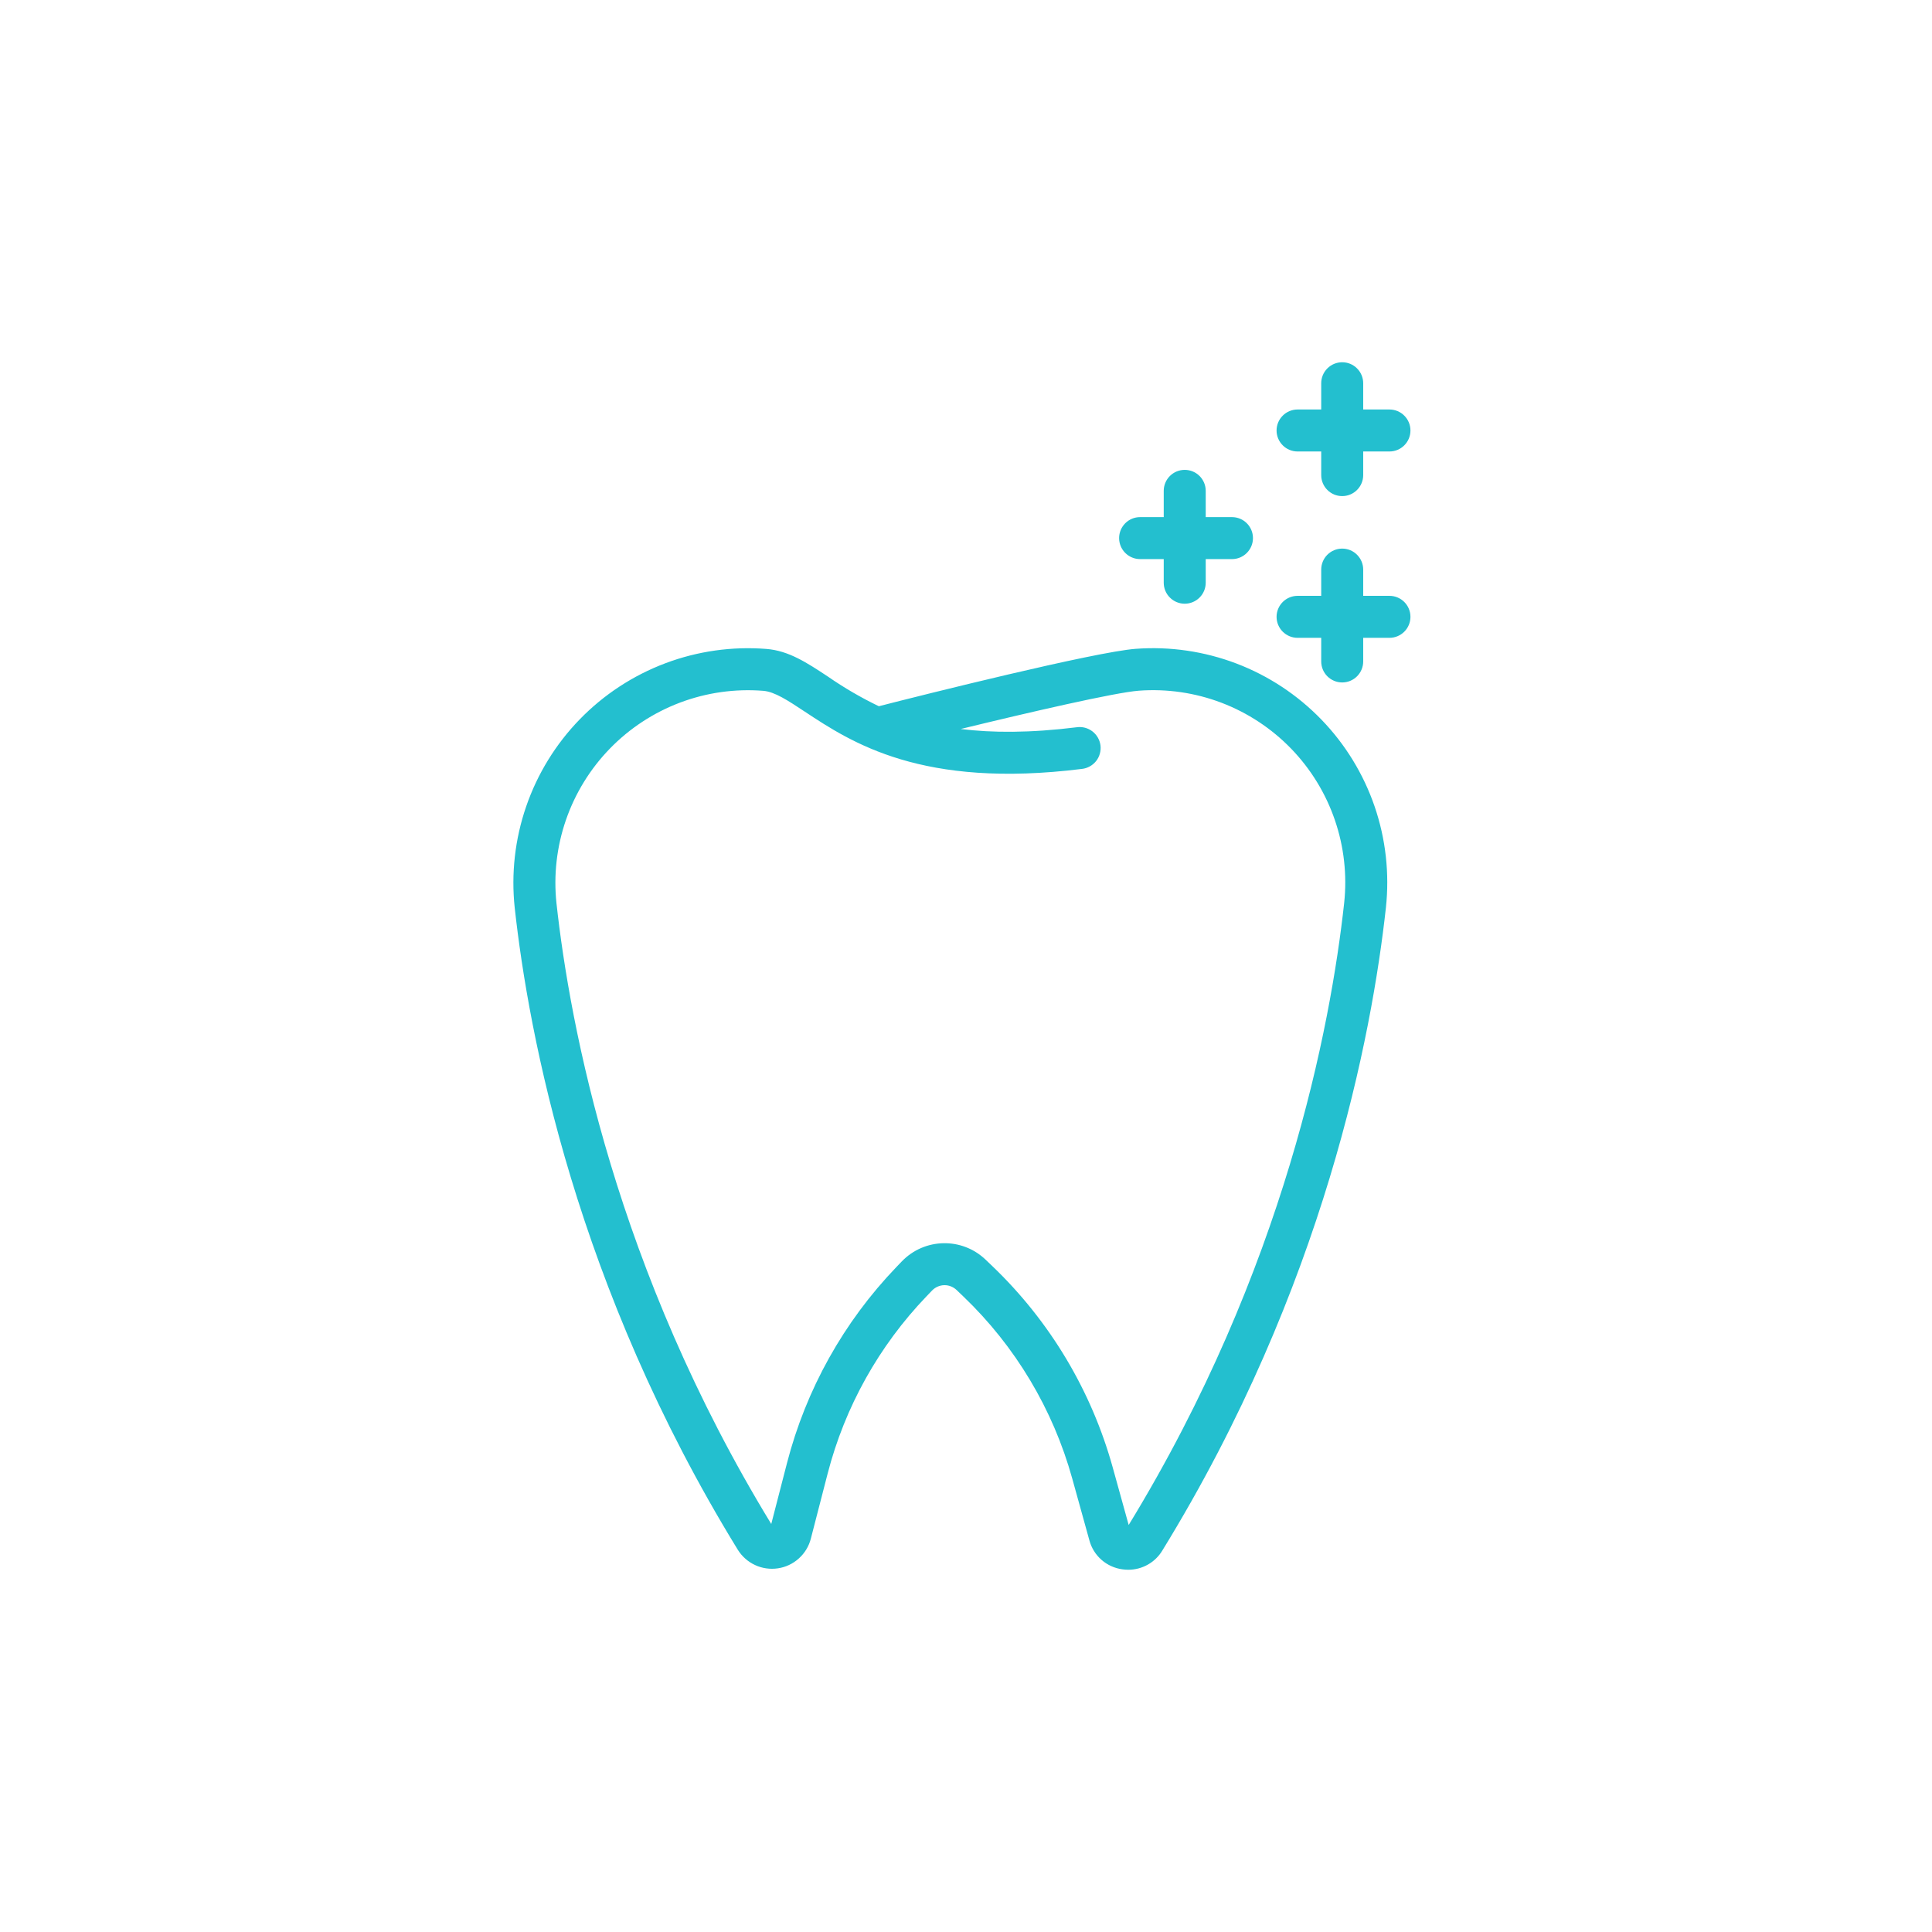
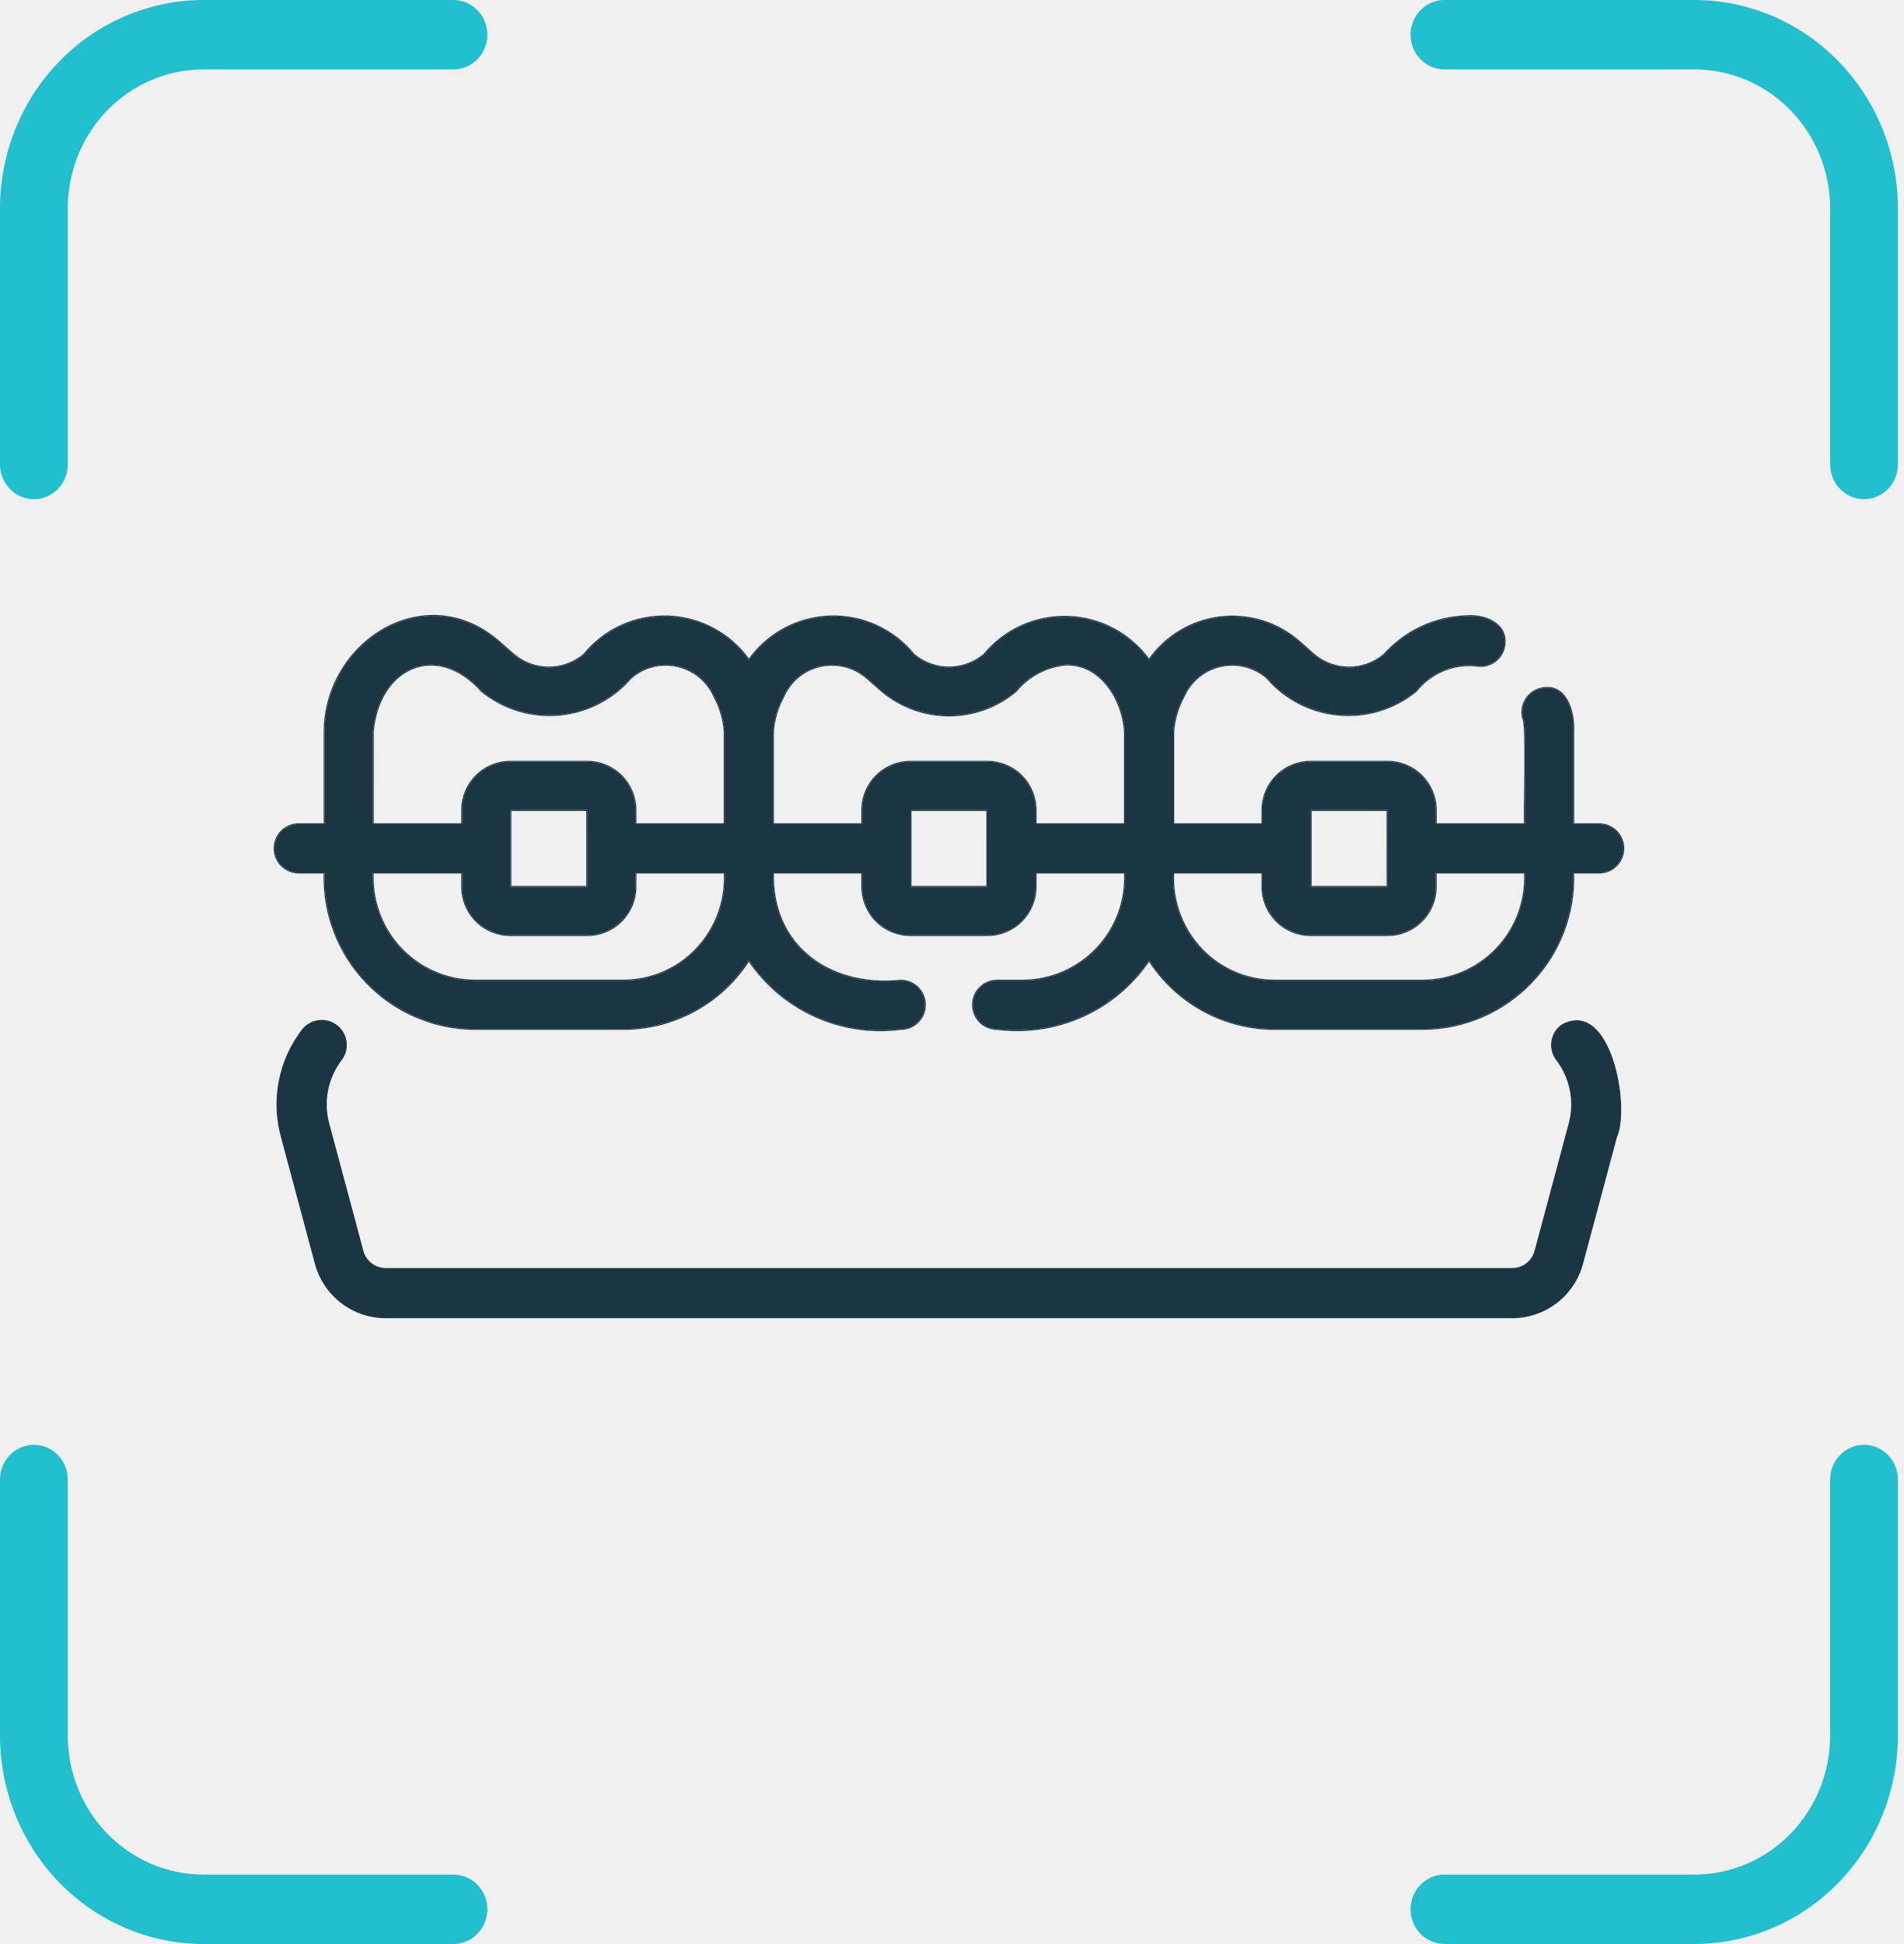
- <svg xmlns="http://www.w3.org/2000/svg" width="64" height="64" viewBox="0 0 64 64" fill="none">
-   <rect width="64" height="64" fill="white" />
-   <rect width="64" height="64" fill="white" />
-   <g clip-path="url(#clip0_2561_103)">
-     <path d="M37.623 21.493C36.272 21.593 30.551 23.024 29.113 23.395C28.528 23.113 27.965 22.786 27.431 22.416C26.732 21.954 26.128 21.555 25.391 21.497C24.253 21.407 23.108 21.569 22.039 21.972C20.97 22.375 20.003 23.008 19.207 23.827C18.41 24.646 17.804 25.631 17.432 26.71C17.059 27.79 16.929 28.939 17.051 30.075C17.512 34.273 19.085 42.618 24.439 51.335C24.576 51.557 24.775 51.734 25.012 51.844C25.248 51.954 25.512 51.992 25.77 51.953C26.028 51.915 26.269 51.801 26.462 51.626C26.656 51.452 26.795 51.224 26.86 50.971L27.418 48.81C27.988 46.606 29.115 44.586 30.691 42.943L30.877 42.749C30.982 42.64 31.127 42.577 31.278 42.573C31.43 42.57 31.576 42.627 31.686 42.731L31.912 42.947C33.636 44.597 34.882 46.681 35.52 48.981L36.087 51.025C36.154 51.276 36.294 51.501 36.489 51.672C36.684 51.843 36.925 51.952 37.182 51.986C37.246 51.995 37.311 52 37.376 52C37.602 52 37.825 51.942 38.022 51.831C38.22 51.72 38.385 51.56 38.502 51.366C43.873 42.632 45.448 34.273 45.91 30.067C46.032 28.936 45.905 27.792 45.536 26.715C45.167 25.639 44.566 24.657 43.775 23.839C42.984 23.021 42.024 22.386 40.961 21.981C39.897 21.576 38.758 21.409 37.624 21.493H37.623ZM44.527 29.916C44.08 33.986 42.559 42.059 37.389 50.517L36.86 48.609C36.155 46.068 34.778 43.765 32.873 41.942L32.647 41.726C31.864 40.979 30.625 41.006 29.874 41.785L29.688 41.979C27.946 43.794 26.701 46.027 26.071 48.463L25.549 50.484C20.398 42.043 18.88 33.986 18.434 29.922C18.334 28.99 18.442 28.047 18.748 27.161C19.054 26.275 19.552 25.467 20.206 24.795C20.86 24.123 21.653 23.604 22.531 23.273C23.408 22.943 24.348 22.81 25.282 22.884C25.661 22.913 26.104 23.206 26.664 23.577C28.206 24.595 30.535 26.134 35.842 25.471C35.933 25.461 36.022 25.432 36.102 25.387C36.183 25.343 36.254 25.282 36.311 25.21C36.368 25.138 36.41 25.055 36.434 24.966C36.459 24.877 36.466 24.785 36.455 24.693C36.443 24.602 36.414 24.514 36.368 24.434C36.322 24.354 36.261 24.284 36.188 24.228C36.115 24.172 36.031 24.131 35.942 24.107C35.853 24.084 35.76 24.078 35.669 24.091C34.12 24.284 32.865 24.278 31.825 24.149C34.095 23.596 36.937 22.939 37.727 22.88C38.658 22.811 39.593 22.948 40.465 23.28C41.337 23.613 42.126 24.134 42.775 24.805C43.423 25.476 43.917 26.282 44.219 27.165C44.522 28.048 44.627 28.987 44.527 29.915V29.916ZM39.245 15.565C39.061 15.565 38.884 15.638 38.754 15.768C38.623 15.899 38.55 16.076 38.55 16.26V17.13H37.767C37.583 17.13 37.406 17.203 37.276 17.333C37.145 17.464 37.072 17.641 37.072 17.825C37.072 18.01 37.145 18.186 37.276 18.317C37.406 18.447 37.583 18.521 37.767 18.521H38.55V19.303C38.55 19.488 38.623 19.665 38.754 19.795C38.884 19.925 39.061 19.999 39.245 19.999C39.43 19.999 39.607 19.925 39.737 19.795C39.868 19.665 39.941 19.488 39.941 19.303V18.521H40.81C41.195 18.521 41.506 18.209 41.506 17.825C41.506 17.441 41.195 17.13 40.81 17.13H39.941V16.26C39.941 15.876 39.63 15.565 39.245 15.565ZM46.027 13.565H45.158V12.695C45.158 12.511 45.084 12.334 44.954 12.204C44.824 12.073 44.647 12 44.462 12C44.278 12 44.101 12.073 43.97 12.204C43.84 12.334 43.767 12.511 43.767 12.695V13.565H42.984C42.8 13.565 42.623 13.638 42.492 13.769C42.362 13.899 42.288 14.076 42.288 14.261C42.288 14.445 42.362 14.622 42.492 14.752C42.623 14.883 42.8 14.956 42.984 14.956H43.767V15.739C43.767 15.923 43.84 16.1 43.97 16.23C44.101 16.361 44.278 16.434 44.462 16.434C44.647 16.434 44.824 16.361 44.954 16.23C45.084 16.1 45.158 15.923 45.158 15.739V14.956H46.027C46.411 14.956 46.723 14.645 46.723 14.261C46.723 13.876 46.411 13.565 46.027 13.565ZM46.027 19.738H45.158V18.868C45.158 18.684 45.084 18.507 44.954 18.377C44.824 18.246 44.647 18.173 44.462 18.173C44.278 18.173 44.101 18.246 43.97 18.377C43.84 18.507 43.767 18.684 43.767 18.868V19.738H42.984C42.8 19.738 42.623 19.811 42.492 19.942C42.362 20.072 42.288 20.249 42.288 20.433C42.288 20.618 42.362 20.795 42.492 20.925C42.623 21.056 42.8 21.129 42.984 21.129H43.767V21.911C43.767 22.096 43.84 22.273 43.97 22.403C44.101 22.534 44.278 22.607 44.462 22.607C44.647 22.607 44.824 22.534 44.954 22.403C45.084 22.273 45.158 22.096 45.158 21.911V21.129H46.027C46.411 21.129 46.723 20.817 46.723 20.433C46.723 20.049 46.411 19.738 46.027 19.738Z" fill="#23BFCF" />
-   </g>
-   <defs>
-     <clipPath id="clip0_2561_103">
-       <rect width="30" height="40" fill="white" transform="translate(17 12)" />
-     </clipPath>
-   </defs>
+ <svg xmlns="http://www.w3.org/2000/svg" width="96" height="98" viewBox="0 0 96 98" fill="none">
+   <path d="M22.864 94.5H10.253C8.441 94.498 6.703 93.76 5.422 92.448C4.14 91.135 3.419 89.356 3.418 87.5V74.585C3.418 74.121 3.238 73.676 2.917 73.348C2.597 73.019 2.162 72.835 1.709 72.835C1.256 72.835 0.821 73.019 0.501 73.348C0.18 73.676 0 74.121 0 74.585V87.5C0.003 90.284 1.084 92.953 3.007 94.921C4.929 96.889 7.535 97.997 10.253 98H22.864C23.317 98 23.752 97.816 24.072 97.487C24.393 97.159 24.573 96.714 24.573 96.25C24.573 95.786 24.393 95.341 24.072 95.013C23.752 94.684 23.317 94.5 22.864 94.5ZM85.441 0H72.83C72.377 0 71.942 0.184 71.622 0.513C71.301 0.841 71.121 1.286 71.121 1.75C71.121 2.214 71.301 2.659 71.622 2.987C71.942 3.316 72.377 3.5 72.83 3.5H85.441C87.254 3.502 88.991 4.24 90.272 5.552C91.554 6.865 92.275 8.644 92.276 10.5V23.415C92.276 23.879 92.457 24.324 92.777 24.652C93.097 24.981 93.532 25.165 93.985 25.165C94.439 25.165 94.873 24.981 95.194 24.652C95.514 24.324 95.694 23.879 95.694 23.415V10.5C95.691 7.716 94.61 5.047 92.688 3.079C90.766 1.111 88.159 0.003 85.441 0ZM93.985 72.835C93.532 72.835 93.097 73.019 92.777 73.348C92.457 73.676 92.276 74.121 92.276 74.585V87.5C92.275 89.356 91.554 91.135 90.272 92.448C88.991 93.76 87.254 94.498 85.441 94.5H72.83C72.377 94.5 71.942 94.684 71.622 95.013C71.301 95.341 71.121 95.786 71.121 96.25C71.121 96.714 71.301 97.159 71.622 97.487C71.942 97.816 72.377 98 72.83 98H85.441C88.159 97.997 90.766 96.889 92.688 94.921C94.61 92.953 95.691 90.284 95.694 87.5V74.585C95.694 74.121 95.514 73.676 95.194 73.348C94.873 73.019 94.439 72.835 93.985 72.835ZM1.709 25.165C2.162 25.165 2.597 24.981 2.917 24.652C3.238 24.324 3.418 23.879 3.418 23.415V10.5C3.419 8.644 4.14 6.865 5.422 5.552C6.703 4.24 8.441 3.502 10.253 3.5H22.864C23.317 3.5 23.752 3.316 24.072 2.987C24.393 2.659 24.573 2.214 24.573 1.75C24.573 1.286 24.393 0.841 24.072 0.513C23.752 0.184 23.317 0 22.864 0H10.253C7.535 0.003 4.929 1.111 3.007 3.079C1.084 5.047 0.003 7.716 0 10.5V23.415C0 23.879 0.18 24.324 0.501 24.652C0.821 24.981 1.256 25.165 1.709 25.165Z" fill="#23BFCF" />
+   <mask id="path-2-outside-1_2706_184" maskUnits="userSpaceOnUse" x="12.847" y="30.051" width="70" height="22" fill="black">
+     <rect fill="white" x="12.847" y="30.051" width="70" height="22" />
+     <path d="M15.061 43.983H16.369C16.333 45.001 16.502 46.015 16.866 46.967C17.229 47.918 17.78 48.787 18.485 49.522C19.19 50.257 20.035 50.844 20.971 51.246C21.906 51.649 22.913 51.86 23.931 51.867H31.41C32.675 51.868 33.919 51.551 35.028 50.944C36.137 50.338 37.076 49.462 37.757 48.397C38.585 49.63 39.741 50.608 41.094 51.221C42.447 51.834 43.945 52.059 45.418 51.868C45.74 51.868 46.049 51.741 46.276 51.513C46.504 51.285 46.632 50.977 46.632 50.654C46.632 50.333 46.504 50.024 46.276 49.796C46.049 49.569 45.74 49.441 45.418 49.441C41.877 49.808 38.875 47.735 38.972 43.983H43.479V44.71C43.48 45.353 43.736 45.971 44.192 46.426C44.647 46.881 45.264 47.137 45.907 47.138H49.785C50.428 47.137 51.045 46.881 51.5 46.426C51.955 45.971 52.212 45.353 52.212 44.71V43.981H56.724C56.76 44.681 56.654 45.38 56.413 46.038C56.172 46.695 55.8 47.297 55.321 47.807C54.841 48.317 54.263 48.724 53.621 49.005C52.979 49.285 52.288 49.433 51.587 49.439H50.276C49.954 49.439 49.645 49.567 49.418 49.795C49.19 50.023 49.062 50.331 49.062 50.653C49.062 50.975 49.19 51.284 49.418 51.512C49.645 51.739 49.954 51.867 50.276 51.867C51.749 52.055 53.246 51.83 54.599 51.217C55.952 50.604 57.108 49.627 57.937 48.395C58.618 49.459 59.556 50.335 60.663 50.941C61.771 51.548 63.014 51.866 64.277 51.867H71.757C72.775 51.86 73.782 51.649 74.718 51.246C75.653 50.843 76.499 50.257 77.204 49.522C77.909 48.787 78.459 47.918 78.823 46.967C79.187 46.015 79.356 45.001 79.321 43.983H80.633C80.955 43.983 81.264 43.855 81.492 43.627C81.719 43.4 81.847 43.091 81.847 42.769C81.847 42.447 81.719 42.138 81.492 41.91C81.264 41.683 80.955 41.555 80.633 41.555H79.322V36.884C79.374 35.887 78.958 34.388 77.66 34.728C77.35 34.811 77.085 35.014 76.924 35.293C76.763 35.572 76.719 35.903 76.802 36.214C77.019 36.481 76.835 41.137 76.894 41.555H72.391V40.833C72.39 40.189 72.133 39.572 71.678 39.116C71.223 38.661 70.605 38.405 69.962 38.405H66.084C65.441 38.406 64.824 38.662 64.368 39.117C63.913 39.572 63.657 40.189 63.656 40.833V41.554H59.153V36.884C59.198 36.262 59.377 35.657 59.677 35.111C59.845 34.727 60.102 34.387 60.425 34.12C60.749 33.853 61.131 33.665 61.541 33.573C61.95 33.481 62.376 33.486 62.783 33.588C63.19 33.69 63.567 33.887 63.885 34.162C64.801 35.231 66.099 35.899 67.501 36.025C68.903 36.15 70.299 35.723 71.39 34.834C71.745 34.386 72.205 34.034 72.73 33.808C73.255 33.583 73.828 33.492 74.397 33.543C74.712 33.609 75.041 33.547 75.311 33.371C75.58 33.195 75.769 32.92 75.836 32.605C76.06 31.462 74.889 30.986 73.919 31.068C73.135 31.096 72.366 31.283 71.656 31.617C70.947 31.95 70.312 32.424 69.79 33.01C69.294 33.426 68.668 33.654 68.02 33.654C67.373 33.654 66.746 33.427 66.249 33.012L65.493 32.341C64.951 31.869 64.316 31.517 63.629 31.307C62.941 31.098 62.218 31.035 61.505 31.123C60.792 31.212 60.105 31.45 59.491 31.822C58.876 32.193 58.346 32.691 57.936 33.281C57.467 32.628 56.854 32.091 56.145 31.712C55.436 31.334 54.649 31.123 53.845 31.097C53.042 31.071 52.243 31.23 51.511 31.561C50.778 31.892 50.131 32.388 49.621 33.009C49.123 33.425 48.495 33.653 47.846 33.652C47.197 33.652 46.569 33.423 46.072 33.006C45.565 32.381 44.919 31.881 44.186 31.547C43.453 31.212 42.653 31.052 41.848 31.079C41.042 31.106 40.254 31.319 39.545 31.701C38.836 32.084 38.225 32.625 37.761 33.283C37.295 32.625 36.684 32.083 35.974 31.701C35.264 31.318 34.475 31.106 33.669 31.079C32.864 31.053 32.063 31.213 31.329 31.548C30.596 31.883 29.95 32.384 29.443 33.01C28.946 33.426 28.319 33.655 27.671 33.655C27.023 33.655 26.396 33.426 25.899 33.01L25.137 32.339C21.449 29.152 16.404 32.339 16.37 36.879V41.554H15.061C14.739 41.554 14.43 41.681 14.203 41.909C13.975 42.137 13.847 42.446 13.847 42.768C13.847 43.09 13.975 43.398 14.203 43.626C14.43 43.854 14.739 43.983 15.061 43.983ZM34.864 48.103C33.92 48.963 32.688 49.439 31.41 49.438H23.93C23.23 49.432 22.538 49.285 21.897 49.005C21.256 48.724 20.678 48.317 20.198 47.807C19.718 47.297 19.347 46.696 19.106 46.038C18.865 45.381 18.76 44.682 18.796 43.983H23.304V44.71C23.305 45.353 23.561 45.971 24.016 46.426C24.471 46.881 25.088 47.137 25.732 47.138H29.609C30.253 47.137 30.869 46.881 31.325 46.426C31.78 45.971 32.036 45.353 32.037 44.71V43.981H36.542C36.584 44.75 36.455 45.518 36.165 46.23C35.875 46.943 35.431 47.583 34.864 48.103ZM29.61 44.71H25.732V40.833H29.609L29.61 44.71ZM45.907 44.71V40.833H49.785L49.786 44.71H45.907ZM69.96 40.833L69.962 44.71H66.083V40.833H69.96ZM63.655 43.983V44.71C63.656 45.353 63.912 45.971 64.367 46.426C64.822 46.881 65.439 47.137 66.083 47.138H69.96C70.604 47.137 71.221 46.881 71.676 46.426C72.131 45.971 72.387 45.353 72.388 44.71V43.981H76.892C76.929 44.681 76.824 45.38 76.583 46.038C76.342 46.696 75.971 47.298 75.491 47.808C75.011 48.318 74.433 48.726 73.791 49.006C73.149 49.286 72.457 49.434 71.757 49.439H64.277C63.001 49.439 61.772 48.963 60.829 48.104C60.263 47.583 59.819 46.944 59.529 46.231C59.239 45.519 59.111 44.751 59.153 43.983H63.655ZM39.49 35.119C39.658 34.732 39.915 34.391 40.24 34.123C40.564 33.854 40.947 33.666 41.358 33.573C41.769 33.48 42.196 33.486 42.605 33.589C43.013 33.692 43.391 33.89 43.709 34.167L44.471 34.832C45.416 35.627 46.611 36.063 47.846 36.064C49.08 36.064 50.276 35.629 51.221 34.834C51.532 34.455 51.916 34.141 52.35 33.911C52.784 33.682 53.259 33.541 53.748 33.497C55.539 33.453 56.623 35.293 56.724 36.884V41.554H52.212V40.833C52.212 40.189 51.955 39.572 51.5 39.117C51.045 38.662 50.428 38.406 49.785 38.405H45.907C45.264 38.406 44.647 38.662 44.192 39.117C43.736 39.572 43.48 40.189 43.479 40.833V41.554H38.971V36.879C39.017 36.262 39.195 35.662 39.49 35.119ZM18.796 36.879C19.076 33.674 21.988 32.26 24.293 34.834C25.386 35.724 26.784 36.152 28.188 36.026C29.592 35.901 30.892 35.232 31.81 34.162C32.127 33.887 32.505 33.69 32.913 33.588C33.32 33.485 33.746 33.48 34.156 33.573C34.566 33.665 34.949 33.853 35.273 34.12C35.597 34.388 35.854 34.728 36.022 35.112C36.321 35.659 36.498 36.264 36.542 36.885V41.554H32.038V40.833C32.037 40.189 31.781 39.572 31.325 39.116C30.87 38.661 30.253 38.405 29.609 38.405H25.732C25.088 38.406 24.471 38.662 24.016 39.117C23.561 39.572 23.305 40.189 23.304 40.833V41.554H18.795L18.796 36.879Z" />
+   </mask>
+   <path d="M15.061 43.983H16.369C16.333 45.001 16.502 46.015 16.866 46.967C17.229 47.918 17.78 48.787 18.485 49.522C19.19 50.257 20.035 50.844 20.971 51.246C21.906 51.649 22.913 51.86 23.931 51.867H31.41C32.675 51.868 33.919 51.551 35.028 50.944C36.137 50.338 37.076 49.462 37.757 48.397C38.585 49.63 39.741 50.608 41.094 51.221C42.447 51.834 43.945 52.059 45.418 51.868C45.74 51.868 46.049 51.741 46.276 51.513C46.504 51.285 46.632 50.977 46.632 50.654C46.632 50.333 46.504 50.024 46.276 49.796C46.049 49.569 45.74 49.441 45.418 49.441C41.877 49.808 38.875 47.735 38.972 43.983H43.479V44.71C43.48 45.353 43.736 45.971 44.192 46.426C44.647 46.881 45.264 47.137 45.907 47.138H49.785C50.428 47.137 51.045 46.881 51.5 46.426C51.955 45.971 52.212 45.353 52.212 44.71V43.981H56.724C56.76 44.681 56.654 45.38 56.413 46.038C56.172 46.695 55.8 47.297 55.321 47.807C54.841 48.317 54.263 48.724 53.621 49.005C52.979 49.285 52.288 49.433 51.587 49.439H50.276C49.954 49.439 49.645 49.567 49.418 49.795C49.19 50.023 49.062 50.331 49.062 50.653C49.062 50.975 49.19 51.284 49.418 51.512C49.645 51.739 49.954 51.867 50.276 51.867C51.749 52.055 53.246 51.83 54.599 51.217C55.952 50.604 57.108 49.627 57.937 48.395C58.618 49.459 59.556 50.335 60.663 50.941C61.771 51.548 63.014 51.866 64.277 51.867H71.757C72.775 51.86 73.782 51.649 74.718 51.246C75.653 50.843 76.499 50.257 77.204 49.522C77.909 48.787 78.459 47.918 78.823 46.967C79.187 46.015 79.356 45.001 79.321 43.983H80.633C80.955 43.983 81.264 43.855 81.492 43.627C81.719 43.4 81.847 43.091 81.847 42.769C81.847 42.447 81.719 42.138 81.492 41.91C81.264 41.683 80.955 41.555 80.633 41.555H79.322V36.884C79.374 35.887 78.958 34.388 77.66 34.728C77.35 34.811 77.085 35.014 76.924 35.293C76.763 35.572 76.719 35.903 76.802 36.214C77.019 36.481 76.835 41.137 76.894 41.555H72.391V40.833C72.39 40.189 72.133 39.572 71.678 39.116C71.223 38.661 70.605 38.405 69.962 38.405H66.084C65.441 38.406 64.824 38.662 64.368 39.117C63.913 39.572 63.657 40.189 63.656 40.833V41.554H59.153V36.884C59.198 36.262 59.377 35.657 59.677 35.111C59.845 34.727 60.102 34.387 60.425 34.12C60.749 33.853 61.131 33.665 61.541 33.573C61.95 33.481 62.376 33.486 62.783 33.588C63.19 33.69 63.567 33.887 63.885 34.162C64.801 35.231 66.099 35.899 67.501 36.025C68.903 36.15 70.299 35.723 71.39 34.834C71.745 34.386 72.205 34.034 72.73 33.808C73.255 33.583 73.828 33.492 74.397 33.543C74.712 33.609 75.041 33.547 75.311 33.371C75.58 33.195 75.769 32.92 75.836 32.605C76.06 31.462 74.889 30.986 73.919 31.068C73.135 31.096 72.366 31.283 71.656 31.617C70.947 31.95 70.312 32.424 69.79 33.01C69.294 33.426 68.668 33.654 68.02 33.654C67.373 33.654 66.746 33.427 66.249 33.012L65.493 32.341C64.951 31.869 64.316 31.517 63.629 31.307C62.941 31.098 62.218 31.035 61.505 31.123C60.792 31.212 60.105 31.45 59.491 31.822C58.876 32.193 58.346 32.691 57.936 33.281C57.467 32.628 56.854 32.091 56.145 31.712C55.436 31.334 54.649 31.123 53.845 31.097C53.042 31.071 52.243 31.23 51.511 31.561C50.778 31.892 50.131 32.388 49.621 33.009C49.123 33.425 48.495 33.653 47.846 33.652C47.197 33.652 46.569 33.423 46.072 33.006C45.565 32.381 44.919 31.881 44.186 31.547C43.453 31.212 42.653 31.052 41.848 31.079C41.042 31.106 40.254 31.319 39.545 31.701C38.836 32.084 38.225 32.625 37.761 33.283C37.295 32.625 36.684 32.083 35.974 31.701C35.264 31.318 34.475 31.106 33.669 31.079C32.864 31.053 32.063 31.213 31.329 31.548C30.596 31.883 29.95 32.384 29.443 33.01C28.946 33.426 28.319 33.655 27.671 33.655C27.023 33.655 26.396 33.426 25.899 33.01L25.137 32.339C21.449 29.152 16.404 32.339 16.37 36.879V41.554H15.061C14.739 41.554 14.43 41.681 14.203 41.909C13.975 42.137 13.847 42.446 13.847 42.768C13.847 43.09 13.975 43.398 14.203 43.626C14.43 43.854 14.739 43.983 15.061 43.983ZM34.864 48.103C33.92 48.963 32.688 49.439 31.41 49.438H23.93C23.23 49.432 22.538 49.285 21.897 49.005C21.256 48.724 20.678 48.317 20.198 47.807C19.718 47.297 19.347 46.696 19.106 46.038C18.865 45.381 18.76 44.682 18.796 43.983H23.304V44.71C23.305 45.353 23.561 45.971 24.016 46.426C24.471 46.881 25.088 47.137 25.732 47.138H29.609C30.253 47.137 30.869 46.881 31.325 46.426C31.78 45.971 32.036 45.353 32.037 44.71V43.981H36.542C36.584 44.75 36.455 45.518 36.165 46.23C35.875 46.943 35.431 47.583 34.864 48.103ZM29.61 44.71H25.732V40.833H29.609L29.61 44.71ZM45.907 44.71V40.833H49.785L49.786 44.71H45.907ZM69.96 40.833L69.962 44.71H66.083V40.833H69.96ZM63.655 43.983V44.71C63.656 45.353 63.912 45.971 64.367 46.426C64.822 46.881 65.439 47.137 66.083 47.138H69.96C70.604 47.137 71.221 46.881 71.676 46.426C72.131 45.971 72.387 45.353 72.388 44.71V43.981H76.892C76.929 44.681 76.824 45.38 76.583 46.038C76.342 46.696 75.971 47.298 75.491 47.808C75.011 48.318 74.433 48.726 73.791 49.006C73.149 49.286 72.457 49.434 71.757 49.439H64.277C63.001 49.439 61.772 48.963 60.829 48.104C60.263 47.583 59.819 46.944 59.529 46.231C59.239 45.519 59.111 44.751 59.153 43.983H63.655ZM39.49 35.119C39.658 34.732 39.915 34.391 40.24 34.123C40.564 33.854 40.947 33.666 41.358 33.573C41.769 33.48 42.196 33.486 42.605 33.589C43.013 33.692 43.391 33.89 43.709 34.167L44.471 34.832C45.416 35.627 46.611 36.063 47.846 36.064C49.08 36.064 50.276 35.629 51.221 34.834C51.532 34.455 51.916 34.141 52.35 33.911C52.784 33.682 53.259 33.541 53.748 33.497C55.539 33.453 56.623 35.293 56.724 36.884V41.554H52.212V40.833C52.212 40.189 51.955 39.572 51.5 39.117C51.045 38.662 50.428 38.406 49.785 38.405H45.907C45.264 38.406 44.647 38.662 44.192 39.117C43.736 39.572 43.48 40.189 43.479 40.833V41.554H38.971V36.879C39.017 36.262 39.195 35.662 39.49 35.119ZM18.796 36.879C19.076 33.674 21.988 32.26 24.293 34.834C25.386 35.724 26.784 36.152 28.188 36.026C29.592 35.901 30.892 35.232 31.81 34.162C32.127 33.887 32.505 33.69 32.913 33.588C33.32 33.485 33.746 33.48 34.156 33.573C34.566 33.665 34.949 33.853 35.273 34.12C35.597 34.388 35.854 34.728 36.022 35.112C36.321 35.659 36.498 36.264 36.542 36.885V41.554H32.038V40.833C32.037 40.189 31.781 39.572 31.325 39.116C30.87 38.661 30.253 38.405 29.609 38.405H25.732C25.088 38.406 24.471 38.662 24.016 39.117C23.561 39.572 23.305 40.189 23.304 40.833V41.554H18.795L18.796 36.879Z" fill="#1C3542" />
+   <path d="M15.061 43.983H16.369C16.333 45.001 16.502 46.015 16.866 46.967C17.229 47.918 17.78 48.787 18.485 49.522C19.19 50.257 20.035 50.844 20.971 51.246C21.906 51.649 22.913 51.86 23.931 51.867H31.41C32.675 51.868 33.919 51.551 35.028 50.944C36.137 50.338 37.076 49.462 37.757 48.397C38.585 49.63 39.741 50.608 41.094 51.221C42.447 51.834 43.945 52.059 45.418 51.868C45.74 51.868 46.049 51.741 46.276 51.513C46.504 51.285 46.632 50.977 46.632 50.654C46.632 50.333 46.504 50.024 46.276 49.796C46.049 49.569 45.74 49.441 45.418 49.441C41.877 49.808 38.875 47.735 38.972 43.983H43.479V44.71C43.48 45.353 43.736 45.971 44.192 46.426C44.647 46.881 45.264 47.137 45.907 47.138H49.785C50.428 47.137 51.045 46.881 51.5 46.426C51.955 45.971 52.212 45.353 52.212 44.71V43.981H56.724C56.76 44.681 56.654 45.38 56.413 46.038C56.172 46.695 55.8 47.297 55.321 47.807C54.841 48.317 54.263 48.724 53.621 49.005C52.979 49.285 52.288 49.433 51.587 49.439H50.276C49.954 49.439 49.645 49.567 49.418 49.795C49.19 50.023 49.062 50.331 49.062 50.653C49.062 50.975 49.19 51.284 49.418 51.512C49.645 51.739 49.954 51.867 50.276 51.867C51.749 52.055 53.246 51.83 54.599 51.217C55.952 50.604 57.108 49.627 57.937 48.395C58.618 49.459 59.556 50.335 60.663 50.941C61.771 51.548 63.014 51.866 64.277 51.867H71.757C72.775 51.86 73.782 51.649 74.718 51.246C75.653 50.843 76.499 50.257 77.204 49.522C77.909 48.787 78.459 47.918 78.823 46.967C79.187 46.015 79.356 45.001 79.321 43.983H80.633C80.955 43.983 81.264 43.855 81.492 43.627C81.719 43.4 81.847 43.091 81.847 42.769C81.847 42.447 81.719 42.138 81.492 41.91C81.264 41.683 80.955 41.555 80.633 41.555H79.322V36.884C79.374 35.887 78.958 34.388 77.66 34.728C77.35 34.811 77.085 35.014 76.924 35.293C76.763 35.572 76.719 35.903 76.802 36.214C77.019 36.481 76.835 41.137 76.894 41.555H72.391V40.833C72.39 40.189 72.133 39.572 71.678 39.116C71.223 38.661 70.605 38.405 69.962 38.405H66.084C65.441 38.406 64.824 38.662 64.368 39.117C63.913 39.572 63.657 40.189 63.656 40.833V41.554H59.153V36.884C59.198 36.262 59.377 35.657 59.677 35.111C59.845 34.727 60.102 34.387 60.425 34.12C60.749 33.853 61.131 33.665 61.541 33.573C61.95 33.481 62.376 33.486 62.783 33.588C63.19 33.69 63.567 33.887 63.885 34.162C64.801 35.231 66.099 35.899 67.501 36.025C68.903 36.15 70.299 35.723 71.39 34.834C71.745 34.386 72.205 34.034 72.73 33.808C73.255 33.583 73.828 33.492 74.397 33.543C74.712 33.609 75.041 33.547 75.311 33.371C75.58 33.195 75.769 32.92 75.836 32.605C76.06 31.462 74.889 30.986 73.919 31.068C73.135 31.096 72.366 31.283 71.656 31.617C70.947 31.95 70.312 32.424 69.79 33.01C69.294 33.426 68.668 33.654 68.02 33.654C67.373 33.654 66.746 33.427 66.249 33.012L65.493 32.341C64.951 31.869 64.316 31.517 63.629 31.307C62.941 31.098 62.218 31.035 61.505 31.123C60.792 31.212 60.105 31.45 59.491 31.822C58.876 32.193 58.346 32.691 57.936 33.281C57.467 32.628 56.854 32.091 56.145 31.712C55.436 31.334 54.649 31.123 53.845 31.097C53.042 31.071 52.243 31.23 51.511 31.561C50.778 31.892 50.131 32.388 49.621 33.009C49.123 33.425 48.495 33.653 47.846 33.652C47.197 33.652 46.569 33.423 46.072 33.006C45.565 32.381 44.919 31.881 44.186 31.547C43.453 31.212 42.653 31.052 41.848 31.079C41.042 31.106 40.254 31.319 39.545 31.701C38.836 32.084 38.225 32.625 37.761 33.283C37.295 32.625 36.684 32.083 35.974 31.701C35.264 31.318 34.475 31.106 33.669 31.079C32.864 31.053 32.063 31.213 31.329 31.548C30.596 31.883 29.95 32.384 29.443 33.01C28.946 33.426 28.319 33.655 27.671 33.655C27.023 33.655 26.396 33.426 25.899 33.01L25.137 32.339C21.449 29.152 16.404 32.339 16.37 36.879V41.554H15.061C14.739 41.554 14.43 41.681 14.203 41.909C13.975 42.137 13.847 42.446 13.847 42.768C13.847 43.09 13.975 43.398 14.203 43.626C14.43 43.854 14.739 43.983 15.061 43.983ZM34.864 48.103C33.92 48.963 32.688 49.439 31.41 49.438H23.93C23.23 49.432 22.538 49.285 21.897 49.005C21.256 48.724 20.678 48.317 20.198 47.807C19.718 47.297 19.347 46.696 19.106 46.038C18.865 45.381 18.76 44.682 18.796 43.983H23.304V44.71C23.305 45.353 23.561 45.971 24.016 46.426C24.471 46.881 25.088 47.137 25.732 47.138H29.609C30.253 47.137 30.869 46.881 31.325 46.426C31.78 45.971 32.036 45.353 32.037 44.71V43.981H36.542C36.584 44.75 36.455 45.518 36.165 46.23C35.875 46.943 35.431 47.583 34.864 48.103ZM29.61 44.71H25.732V40.833H29.609L29.61 44.71ZM45.907 44.71V40.833H49.785L49.786 44.71H45.907ZM69.96 40.833L69.962 44.71H66.083V40.833H69.96ZM63.655 43.983V44.71C63.656 45.353 63.912 45.971 64.367 46.426C64.822 46.881 65.439 47.137 66.083 47.138H69.96C70.604 47.137 71.221 46.881 71.676 46.426C72.131 45.971 72.387 45.353 72.388 44.71V43.981H76.892C76.929 44.681 76.824 45.38 76.583 46.038C76.342 46.696 75.971 47.298 75.491 47.808C75.011 48.318 74.433 48.726 73.791 49.006C73.149 49.286 72.457 49.434 71.757 49.439H64.277C63.001 49.439 61.772 48.963 60.829 48.104C60.263 47.583 59.819 46.944 59.529 46.231C59.239 45.519 59.111 44.751 59.153 43.983H63.655ZM39.49 35.119C39.658 34.732 39.915 34.391 40.24 34.123C40.564 33.854 40.947 33.666 41.358 33.573C41.769 33.48 42.196 33.486 42.605 33.589C43.013 33.692 43.391 33.89 43.709 34.167L44.471 34.832C45.416 35.627 46.611 36.063 47.846 36.064C49.08 36.064 50.276 35.629 51.221 34.834C51.532 34.455 51.916 34.141 52.35 33.911C52.784 33.682 53.259 33.541 53.748 33.497C55.539 33.453 56.623 35.293 56.724 36.884V41.554H52.212V40.833C52.212 40.189 51.955 39.572 51.5 39.117C51.045 38.662 50.428 38.406 49.785 38.405H45.907C45.264 38.406 44.647 38.662 44.192 39.117C43.736 39.572 43.48 40.189 43.479 40.833V41.554H38.971V36.879C39.017 36.262 39.195 35.662 39.49 35.119ZM18.796 36.879C19.076 33.674 21.988 32.26 24.293 34.834C25.386 35.724 26.784 36.152 28.188 36.026C29.592 35.901 30.892 35.232 31.81 34.162C32.127 33.887 32.505 33.69 32.913 33.588C33.32 33.485 33.746 33.48 34.156 33.573C34.566 33.665 34.949 33.853 35.273 34.12C35.597 34.388 35.854 34.728 36.022 35.112C36.321 35.659 36.498 36.264 36.542 36.885V41.554H32.038V40.833C32.037 40.189 31.781 39.572 31.325 39.116C30.87 38.661 30.253 38.405 29.609 38.405H25.732C25.088 38.406 24.471 38.662 24.016 39.117C23.561 39.572 23.305 40.189 23.304 40.833V41.554H18.795L18.796 36.879Z" stroke="#1C3542" stroke-width="0.1" mask="url(#path-2-outside-1_2706_184)" />
+   <path d="M16.057 51.452C16.382 51.408 16.712 51.495 16.974 51.695C17.235 51.894 17.407 52.189 17.45 52.515C17.494 52.84 17.406 53.17 17.207 53.431C16.859 53.887 16.621 54.418 16.514 54.982C16.406 55.545 16.431 56.127 16.586 56.679L18.299 63.068C18.367 63.32 18.516 63.543 18.724 63.703C18.931 63.862 19.186 63.948 19.447 63.949H76.247C76.509 63.948 76.764 63.863 76.972 63.703C77.18 63.544 77.329 63.321 77.397 63.068L79.108 56.684C79.264 56.131 79.289 55.549 79.182 54.985C79.074 54.42 78.837 53.888 78.488 53.431C78.389 53.302 78.316 53.155 78.274 52.997C78.233 52.84 78.222 52.675 78.244 52.514C78.266 52.353 78.319 52.197 78.4 52.056C78.482 51.915 78.591 51.792 78.721 51.694L78.724 51.692C79.027 51.514 79.311 51.444 79.573 51.461C79.836 51.479 80.076 51.584 80.291 51.755C80.721 52.096 81.057 52.698 81.294 53.39C81.531 54.083 81.67 54.869 81.707 55.58C81.744 56.291 81.678 56.933 81.5 57.333L79.791 63.709C79.581 64.489 79.12 65.178 78.48 65.669C77.839 66.16 77.054 66.427 76.247 66.428H19.447C18.64 66.427 17.855 66.161 17.215 65.669C16.574 65.178 16.114 64.489 15.904 63.709H15.903L14.192 57.325C13.937 56.406 13.898 55.44 14.079 54.503C14.26 53.567 14.656 52.684 15.236 51.927C15.436 51.666 15.731 51.495 16.057 51.452Z" fill="#1C3542" stroke="#1C3542" stroke-width="0.05" />
</svg>
